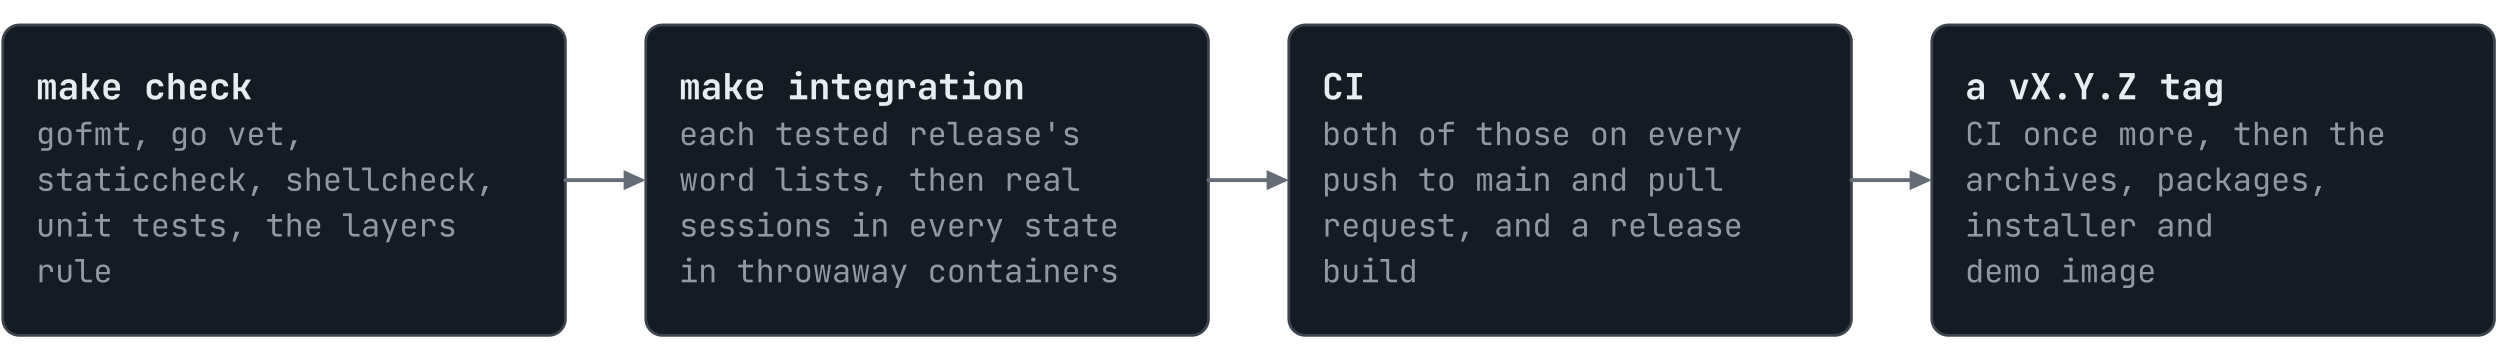
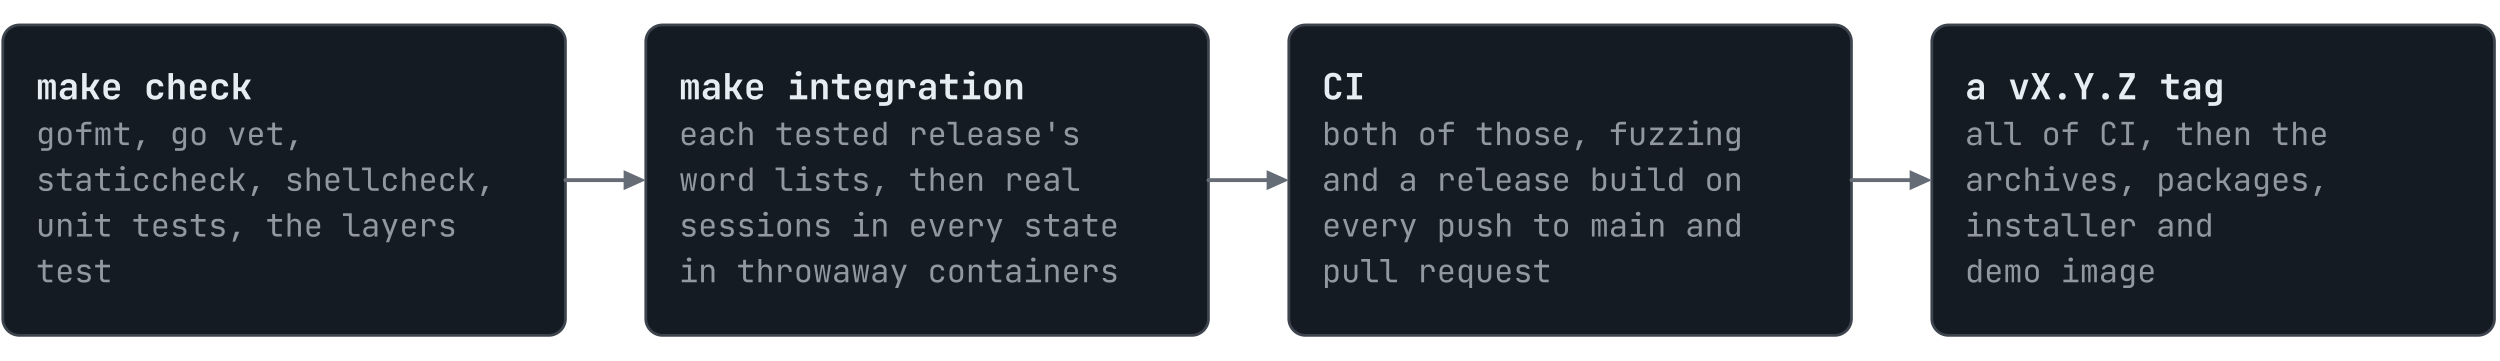
- <svg xmlns="http://www.w3.org/2000/svg" viewBox="-1 -1 902 130" width="902" height="130" role="img" aria-label="From a change to a release. make check runs gofmt, go vet, staticcheck, shellcheck, the unit tests and the layers test. make integration compares each tested zellij release's word lists, then runs real sessions on it in throwaway containers. CI runs both on every push to main and pull request, with a release build. A vX.Y.Z tag runs all of CI, then builds the archives, packages, installer and demo image.">
+ <svg xmlns="http://www.w3.org/2000/svg" viewBox="-1 -1 902 130" width="902" height="130" role="img" aria-label="From a change to a release. make check runs gofmt, go vet, staticcheck, shellcheck, the unit tests and the layers test. make integration compares each tested zellij release's word lists, then runs real sessions on it in throwaway containers. CI runs both, fuzzing and a release build on every push to main and pull request. A vX.Y.Z tag runs all of CI, then builds the archives, packages, installer and demo image.">
  <defs>
    <path id="g0" d="M52 0V-550H154V-476H175L158 -458Q158 -504 184 -532Q210 -560 251 -560Q295 -560 320 -524Q344 -488 344 -427L322 -476H356L343 -458Q343 -504 369 -532Q395 -560 438 -560Q489 -560 519 -522Q549 -484 549 -419V0H439V-414Q439 -441 427 -456Q415 -472 392 -472Q370 -472 358 -457Q345 -442 345 -414V0H255V-414Q255 -442 243 -457Q231 -472 208 -472Q185 -472 174 -457Q162 -442 162 -414V0Z" />
    <path id="g1" d="M239 10Q154 10 105 -35Q56 -80 56 -156Q56 -237 110 -281Q164 -325 263 -325H400V-372Q400 -412 374 -434Q348 -457 303 -457Q262 -457 235 -439Q208 -421 203 -390H81Q90 -468 151 -514Q212 -560 307 -560Q408 -560 466 -510Q525 -459 525 -373V0H404V-96H384L404 -123Q404 -62 359 -26Q314 10 239 10ZM280 -84Q333 -84 366 -111Q400 -138 400 -181V-248H265Q227 -248 204 -226Q181 -204 181 -168Q181 -129 208 -106Q234 -84 280 -84Z" />
    <path id="g2" d="M80 0V-730H205V-334H292L426 -550H566L400 -284L569 0H426L292 -228H205V0Z" />
    <path id="g3" d="M301 10Q231 10 179 -17Q127 -44 98 -92Q70 -141 70 -206V-344Q70 -409 98 -458Q127 -506 179 -533Q231 -560 301 -560Q370 -560 422 -533Q473 -506 502 -458Q530 -409 530 -344V-245H191V-206Q191 -148 219 -118Q247 -89 302 -89Q344 -89 370 -104Q396 -118 403 -146H526Q512 -75 450 -32Q389 10 301 10ZM409 -315V-345Q409 -402 382 -432Q355 -463 301 -463Q247 -463 219 -432Q191 -401 191 -344V-323L418 -325Z" />
    <path id="g4" d="M303 10Q233 10 180 -16Q128 -43 99 -92Q70 -140 70 -206V-344Q70 -411 99 -459Q128 -507 180 -534Q233 -560 303 -560Q407 -560 469 -506Q531 -453 534 -361H409Q406 -404 378 -428Q351 -451 303 -451Q253 -451 224 -424Q195 -396 195 -345V-206Q195 -155 224 -127Q253 -99 303 -99Q351 -99 378 -122Q406 -146 409 -189H534Q531 -97 469 -44Q407 10 303 10Z" />
    <path id="g5" d="M77 0V-730H202V-550L199 -445H233L199 -416Q199 -484 238 -522Q278 -560 347 -560Q428 -560 476 -506Q525 -452 525 -361V0H400V-348Q400 -398 374 -425Q348 -452 301 -452Q255 -452 228 -424Q202 -396 202 -344V0Z" />
    <path id="g6" d="M161 180V98H336Q378 98 398 79Q417 60 417 20V-50L419 -150H401L418 -165Q418 -105 378 -70Q338 -35 271 -35Q186 -35 137 -90Q88 -146 88 -240V-356Q88 -450 137 -505Q186 -560 271 -560Q338 -560 378 -525Q418 -490 418 -430L401 -445H418V-550H507V20Q507 94 462 137Q416 180 335 180ZM298 -113Q354 -113 386 -148Q418 -183 418 -245V-350Q418 -412 386 -447Q354 -482 298 -482Q241 -482 210 -448Q178 -414 178 -350V-245Q178 -181 210 -147Q241 -113 298 -113Z" />
    <path id="g7" d="M300 8Q234 8 186 -17Q138 -42 112 -90Q85 -137 85 -202V-348Q85 -414 112 -461Q138 -508 186 -533Q234 -558 300 -558Q366 -558 414 -533Q462 -508 488 -461Q515 -414 515 -349V-202Q515 -137 488 -90Q462 -42 414 -17Q366 8 300 8ZM300 -72Q359 -72 392 -105Q425 -138 425 -202V-348Q425 -412 392 -445Q359 -478 300 -478Q242 -478 208 -445Q175 -412 175 -348V-202Q175 -138 208 -105Q242 -72 300 -72Z" />
    <path id="g8" d="M220 0V-413H60V-495H220V-590Q220 -655 261 -692Q302 -730 374 -730H535V-648H374Q343 -648 326 -634Q310 -619 310 -590V-495H535V-413H310V0Z" />
    <path id="g9" d="M66 0V-550H145V-484H163L149 -460Q149 -506 174 -533Q198 -560 240 -560Q286 -560 311 -526Q336 -492 336 -430L309 -484H351L332 -460Q332 -506 358 -533Q383 -560 425 -560Q477 -560 506 -521Q534 -482 534 -418V0H451V-419Q451 -453 436 -472Q422 -491 394 -491Q367 -491 352 -472Q336 -454 336 -420V0H264V-419Q264 -454 248 -472Q233 -491 205 -491Q177 -491 163 -472Q149 -454 149 -420V0Z" />
    <path id="g10" d="M360 0Q289 0 250 -38Q210 -76 210 -145V-468H55V-550H210V-705H300V-550H520V-468H300V-145Q300 -82 360 -82H510V0Z" />
    <path id="g11" d="M165 160 245 -151H375L245 160Z" />
    <path id="g12" d="M239 0 55 -550H147L269 -180Q280 -147 289 -116Q298 -86 302 -69Q307 -86 316 -116Q325 -147 335 -180L454 -550H545L361 0Z" />
    <path id="g13" d="M300 10Q235 10 186 -16Q138 -42 112 -90Q85 -137 85 -200V-350Q85 -414 112 -461Q138 -508 186 -534Q235 -560 300 -560Q365 -560 414 -534Q462 -508 488 -461Q515 -414 515 -350V-253H173V-200Q173 -135 206 -100Q239 -66 300 -66Q352 -66 384 -84Q416 -103 423 -140H513Q504 -71 446 -30Q387 10 300 10ZM427 -313V-350Q427 -415 394 -450Q362 -485 300 -485Q239 -485 206 -450Q173 -415 173 -350V-321H434Z" />
    <path id="g14" d="M283 8Q227 8 186 -10Q144 -27 120 -59Q95 -91 90 -135H180Q186 -106 212 -89Q239 -72 283 -72H325Q378 -72 404 -94Q430 -115 430 -151Q430 -186 406 -206Q383 -227 337 -234L263 -246Q182 -260 142 -296Q103 -333 103 -403Q103 -477 150 -518Q197 -558 291 -558H329Q408 -558 456 -521Q504 -484 514 -421H424Q418 -447 394 -462Q370 -478 329 -478H291Q240 -478 216 -459Q193 -440 193 -402Q193 -368 213 -352Q233 -336 276 -329L350 -317Q439 -303 480 -265Q520 -227 520 -155Q520 -79 472 -36Q423 8 325 8Z" />
    <path id="g15" d="M252 10Q165 10 115 -34Q65 -79 65 -155Q65 -232 115 -276Q165 -320 250 -320H420V-375Q420 -426 390 -454Q359 -481 303 -481Q254 -481 221 -460Q188 -440 183 -405H93Q102 -476 160 -518Q218 -560 305 -560Q400 -560 455 -511Q510 -462 510 -378V0H422V-105H407L422 -120Q422 -60 376 -25Q329 10 252 10ZM274 -61Q338 -61 379 -93Q420 -125 420 -175V-253H252Q207 -253 181 -228Q155 -203 155 -160Q155 -114 186 -88Q218 -61 274 -61Z" />
    <path id="g16" d="M85 0V-82H280V-468H110V-550H370V-82H555V0ZM315 -649Q282 -649 263 -666Q244 -683 244 -712Q244 -742 263 -760Q282 -777 315 -777Q348 -777 367 -760Q386 -742 386 -712Q386 -683 367 -666Q348 -649 315 -649Z" />
    <path id="g17" d="M304 10Q238 10 188 -15Q139 -40 112 -88Q85 -135 85 -200V-350Q85 -416 112 -463Q139 -510 188 -535Q238 -560 304 -560Q399 -560 457 -509Q515 -458 518 -370H428Q425 -423 392 -452Q360 -480 304 -480Q245 -480 210 -446Q175 -413 175 -351V-200Q175 -138 210 -104Q245 -70 304 -70Q360 -70 392 -99Q425 -128 428 -180H518Q515 -92 457 -41Q399 10 304 10Z" />
    <path id="g18" d="M92 0V-730H182V-550V-445H201L182 -424Q182 -489 221 -524Q260 -560 329 -560Q412 -560 461 -509Q510 -458 510 -370V0H420V-360Q420 -419 388 -452Q357 -484 303 -484Q247 -484 214 -449Q182 -414 182 -350V0Z" />
    <path id="g19" d="M95 0V-730H185V-323H291L451 -550H554L369 -288L557 0H452L292 -245H185V0Z" />
    <path id="g20" d="M375 0Q327 0 291 -19Q255 -38 235 -73Q215 -108 215 -155V-648H30V-730H305V-155Q305 -121 324 -102Q343 -82 375 -82H550V0Z" />
    <path id="g21" d="M299 10Q204 10 147 -46Q90 -103 90 -200V-550H180V-200Q180 -138 212 -104Q244 -69 299 -69Q355 -69 388 -104Q420 -138 420 -200V-550H510V-200Q510 -103 452 -46Q394 10 299 10Z" />
    <path id="g22" d="M92 0V-550H182V-445H201L182 -424Q182 -489 221 -524Q260 -560 329 -560Q412 -560 461 -509Q510 -458 510 -370V0H420V-360Q420 -419 388 -450Q357 -482 303 -482Q247 -482 214 -448Q182 -414 182 -350V0Z" />
    <path id="g23" d="M178 180 259 -34 55 -550H155L283 -210Q290 -193 296 -170Q302 -146 306 -130Q310 -146 316 -170Q322 -193 328 -210L448 -550H545L274 180Z" />
    <path id="g24" d="M111 0V-550H199V-445H220L191 -380Q191 -469 230 -514Q268 -560 344 -560Q431 -560 482 -506Q534 -451 534 -358V-325H444V-350Q444 -415 412 -450Q381 -484 323 -484Q266 -484 234 -449Q201 -414 201 -350V0Z" />
    <path id="g25" d="M76 0V-114H268V-437H101V-550H388V-114H558V0ZM318 -642Q280 -642 258 -662Q236 -681 236 -714Q236 -747 258 -766Q280 -786 318 -786Q356 -786 378 -766Q400 -747 400 -714Q400 -681 378 -662Q356 -642 318 -642Z" />
    <path id="g26" d="M77 0V-550H199V-445H233L199 -416Q199 -484 238 -522Q278 -560 347 -560Q428 -560 476 -506Q525 -452 525 -361V0H400V-348Q400 -398 374 -425Q348 -452 301 -452Q255 -452 228 -424Q202 -396 202 -344V0Z" />
    <path id="g27" d="M360 0Q281 0 236 -44Q192 -88 192 -165V-437H43V-550H192V-705H318V-550H529V-437H318V-165Q318 -113 369 -113H519V0Z" />
    <path id="g28" d="M152 180V76H315Q357 76 378 56Q399 35 399 -3V-44L401 -147H374L401 -174Q401 -107 362 -70Q322 -32 255 -32Q171 -32 122 -89Q72 -146 72 -243V-350Q72 -446 122 -503Q171 -560 255 -560Q322 -560 362 -522Q401 -485 401 -418L374 -445H401L398 -550H523V0Q523 83 468 132Q413 180 317 180ZM297 -140Q345 -140 372 -168Q398 -197 398 -248V-344Q398 -395 372 -424Q345 -452 297 -452Q249 -452 223 -424Q197 -396 197 -344V-248Q197 -196 223 -168Q249 -140 297 -140Z" />
    <path id="g29" d="M94 0V-550H212V-445H243L206 -381Q206 -470 246 -515Q286 -560 364 -560Q453 -560 504 -505Q555 -450 555 -353V-313H424V-344Q424 -397 396 -426Q369 -455 321 -455Q272 -455 246 -426Q219 -397 219 -344V0Z" />
    <path id="g30" d="M300 9Q230 9 178 -18Q127 -44 98 -92Q70 -141 70 -207V-343Q70 -409 98 -458Q127 -506 178 -532Q230 -559 300 -559Q371 -559 422 -532Q473 -506 502 -458Q530 -409 530 -344V-207Q530 -141 502 -92Q473 -44 422 -18Q371 9 300 9ZM300 -100Q350 -100 378 -128Q405 -155 405 -207V-343Q405 -396 378 -423Q350 -450 300 -450Q251 -450 223 -423Q195 -396 195 -343V-207Q195 -155 223 -128Q251 -100 300 -100Z" />
    <path id="g31" d="M268 10Q186 10 136 -45Q85 -100 85 -194V-355Q85 -450 135 -505Q185 -560 268 -560Q336 -560 377 -523Q418 -486 418 -424L400 -445H420L418 -570V-730H508V0H418V-105H400L418 -126Q418 -63 377 -26Q336 10 268 10ZM298 -68Q354 -68 386 -103Q418 -138 418 -200V-350Q418 -412 386 -447Q354 -482 298 -482Q241 -482 208 -448Q175 -414 175 -350V-200Q175 -136 208 -102Q241 -68 298 -68Z" />
    <path id="g32" d="M258 -430 246 -580V-730H343V-580L332 -430Z" />
    <path id="g33" d="M123 0 35 -550H115L170 -160Q173 -138 176 -112Q180 -87 182 -70Q184 -87 188 -112Q193 -138 196 -160L257 -550H343L404 -160Q407 -138 412 -112Q416 -87 418 -70Q420 -87 424 -112Q429 -138 432 -160L489 -550H565L473 0H374L315 -380Q311 -408 306 -436Q301 -464 299 -480Q297 -464 293 -436Q289 -408 284 -380L222 0Z" />
    <path id="g34" d="M304 10Q234 10 182 -16Q129 -43 100 -92Q72 -140 72 -206V-524Q72 -591 100 -639Q129 -687 182 -714Q234 -740 304 -740Q375 -740 426 -714Q478 -687 507 -639Q536 -591 536 -524H410Q410 -576 382 -603Q355 -630 304 -630Q253 -630 225 -603Q197 -576 197 -525V-206Q197 -155 225 -128Q253 -100 304 -100Q355 -100 382 -128Q410 -155 410 -206H536Q536 -141 507 -92Q478 -43 426 -16Q375 10 304 10Z" />
    <path id="g35" d="M90 0V-110H237V-620H90V-730H510V-620H363V-110H510V0Z" />
    <path id="g36" d="M332 10Q264 10 223 -26Q182 -63 182 -126L200 -105H182V0H92V-730H182V-570L180 -445H200L182 -424Q182 -486 224 -523Q265 -560 332 -560Q415 -560 465 -505Q515 -450 515 -355V-194Q515 -100 465 -45Q415 10 332 10ZM302 -68Q359 -68 392 -102Q425 -136 425 -200V-350Q425 -414 392 -448Q359 -482 302 -482Q247 -482 214 -447Q182 -412 182 -350V-200Q182 -138 214 -103Q247 -68 302 -68Z" />
-     <path id="g37" d="M92 180V-550H182V-445H200L182 -424Q182 -487 224 -524Q265 -560 333 -560Q416 -560 466 -506Q515 -451 515 -356V-195Q515 -132 492 -86Q470 -40 430 -15Q389 10 333 10Q266 10 224 -27Q182 -64 182 -126L200 -105H180L182 20V180ZM303 -68Q360 -68 392 -102Q425 -136 425 -200V-350Q425 -414 392 -448Q360 -482 303 -482Q248 -482 215 -447Q182 -412 182 -350V-200Q182 -138 215 -103Q248 -68 303 -68Z" />
-     <path id="g38" d="M418 180V20L420 -105H400L418 -126Q418 -64 377 -27Q336 10 268 10Q185 10 136 -45Q88 -100 88 -195V-356Q88 -451 137 -506Q186 -560 268 -560Q336 -560 377 -524Q418 -487 418 -424L400 -445H418V-550H508V180ZM298 -68Q354 -68 386 -103Q418 -138 418 -200V-350Q418 -412 386 -447Q354 -482 298 -482Q241 -482 210 -448Q178 -414 178 -350V-200Q178 -136 210 -102Q241 -68 298 -68Z" />
-     <path id="g39" d="M220 0 39 -550H167L272 -216Q281 -186 290 -154Q298 -122 302 -103Q307 -122 315 -154Q323 -186 331 -215L434 -550H561L381 0Z" />
-     <path id="g40" d="M28 0 230 -374 40 -730H180L272 -547Q282 -527 290 -508Q298 -490 302 -480Q305 -490 313 -508Q321 -527 331 -547L424 -730H560L370 -377L572 0H432L329 -202Q319 -222 310 -241Q302 -260 298 -271Q294 -260 286 -241Q278 -222 268 -202L164 0Z" />
-     <path id="g41" d="M300 10Q257 10 232 -15Q206 -40 206 -83Q206 -126 232 -152Q257 -177 300 -177Q343 -177 368 -152Q394 -126 394 -83Q394 -40 368 -15Q343 10 300 10Z" />
-     <path id="g42" d="M237 0V-265L23 -730H154L268 -477Q281 -447 290 -418Q299 -389 302 -373Q306 -389 314 -418Q323 -447 336 -477L447 -730H577L363 -265V0Z" />
-     <path id="g43" d="M79 0V-119L372 -614H86V-730H510V-611L216 -116H521V0Z" />
-     <path id="g44" d="M304 10Q238 10 190 -15Q141 -40 114 -88Q88 -135 88 -200V-530Q88 -596 114 -643Q141 -690 190 -715Q238 -740 304 -740Q370 -740 418 -714Q466 -689 492 -642Q518 -595 518 -530H428Q428 -592 396 -626Q363 -659 304 -659Q245 -659 212 -626Q178 -593 178 -531V-200Q178 -138 212 -104Q245 -71 304 -71Q363 -71 396 -104Q428 -138 428 -200H518Q518 -136 492 -88Q466 -41 418 -16Q370 10 304 10Z" />
-     <path id="g45" d="M105 0V-82H254V-648H105V-730H495V-648H346V-82H495V0Z" />
+     <path id="g37" d="M90 0V-90L398 -468H98V-550H499V-460L185 -82H510V0Z" />
+     <path id="g38" d="M92 180V-550H182V-445H200L182 -424Q182 -487 224 -524Q265 -560 333 -560Q416 -560 466 -506Q515 -451 515 -356V-195Q515 -132 492 -86Q470 -40 430 -15Q389 10 333 10Q266 10 224 -27Q182 -64 182 -126L200 -105H180L182 20V180ZM303 -68Q360 -68 392 -102Q425 -136 425 -200V-350Q425 -414 392 -448Q360 -482 303 -482Q248 -482 215 -447Q182 -412 182 -350V-200Q182 -138 215 -103Q248 -68 303 -68Z" />
+     <path id="g39" d="M418 180V20L420 -105H400L418 -126Q418 -64 377 -27Q336 10 268 10Q185 10 136 -45Q88 -100 88 -195V-356Q88 -451 137 -506Q186 -560 268 -560Q336 -560 377 -524Q418 -487 418 -424L400 -445H418V-550H508V180ZM298 -68Q354 -68 386 -103Q418 -138 418 -200V-350Q418 -412 386 -447Q354 -482 298 -482Q241 -482 210 -448Q178 -414 178 -350V-200Q178 -136 210 -102Q241 -68 298 -68Z" />
+     <path id="g40" d="M220 0 39 -550H167L272 -216Q281 -186 290 -154Q298 -122 302 -103Q307 -122 315 -154Q323 -186 331 -215L434 -550H561L381 0Z" />
+     <path id="g41" d="M28 0 230 -374 40 -730H180L272 -547Q282 -527 290 -508Q298 -490 302 -480Q305 -490 313 -508Q321 -527 331 -547L424 -730H560L370 -377L572 0H432L329 -202Q319 -222 310 -241Q302 -260 298 -271Q294 -260 286 -241Q278 -222 268 -202L164 0Z" />
+     <path id="g42" d="M300 10Q257 10 232 -15Q206 -40 206 -83Q206 -126 232 -152Q257 -177 300 -177Q343 -177 368 -152Q394 -126 394 -83Q394 -40 368 -15Q343 10 300 10Z" />
+     <path id="g43" d="M237 0V-265L23 -730H154L268 -477Q281 -447 290 -418Q299 -389 302 -373Q306 -389 314 -418Q323 -447 336 -477L447 -730H577L363 -265V0Z" />
+     <path id="g44" d="M79 0V-119L372 -614H86V-730H510V-611L216 -116H521V0Z" />
+     <path id="g45" d="M304 10Q238 10 190 -15Q141 -40 114 -88Q88 -135 88 -200V-530Q88 -596 114 -643Q141 -690 190 -715Q238 -740 304 -740Q370 -740 418 -714Q466 -689 492 -642Q518 -595 518 -530H428Q428 -592 396 -626Q363 -659 304 -659Q245 -659 212 -626Q178 -593 178 -531V-200Q178 -138 212 -104Q245 -71 304 -71Q363 -71 396 -104Q428 -138 428 -200H518Q518 -136 492 -88Q466 -41 418 -16Q370 10 304 10Z" />
+     <path id="g46" d="M105 0V-82H254V-648H105V-730H495V-648H346V-82H495V0Z" />
  </defs>
  <rect x="0" y="8" width="203" height="112" rx="6" fill="#151b23" stroke="#3d444d" stroke-width="1" />
  <g transform="scale(0.013)" fill="#e6edf3">
    <use href="#g0" x="923.1" y="2680.8" />
    <use href="#g1" x="1523.1" y="2680.8" />
    <use href="#g2" x="2123.1" y="2680.8" />
    <use href="#g3" x="2723.1" y="2680.8" />
    <use href="#g4" x="3923.1" y="2680.8" />
    <use href="#g5" x="4523.1" y="2680.8" />
    <use href="#g3" x="5123.1" y="2680.8" />
    <use href="#g4" x="5723.1" y="2680.8" />
    <use href="#g2" x="6323.1" y="2680.8" />
  </g>
  <g transform="scale(0.0115)" fill="#9198a1">
    <use href="#g6" x="1043.5" y="4465.2" />
    <use href="#g7" x="1643.5" y="4465.2" />
    <use href="#g8" x="2243.5" y="4465.2" />
    <use href="#g9" x="2843.5" y="4465.2" />
    <use href="#g10" x="3443.5" y="4465.2" />
    <use href="#g11" x="4043.5" y="4465.2" />
    <use href="#g6" x="5243.5" y="4465.2" />
    <use href="#g7" x="5843.5" y="4465.2" />
    <use href="#g12" x="7043.5" y="4465.2" />
    <use href="#g13" x="7643.5" y="4465.2" />
    <use href="#g10" x="8243.5" y="4465.2" />
    <use href="#g11" x="8843.5" y="4465.2" />
  </g>
  <g transform="scale(0.0115)" fill="#9198a1">
    <use href="#g14" x="1043.5" y="5900.0" />
    <use href="#g10" x="1643.5" y="5900.0" />
    <use href="#g15" x="2243.5" y="5900.0" />
    <use href="#g10" x="2843.5" y="5900.0" />
    <use href="#g16" x="3443.5" y="5900.0" />
    <use href="#g17" x="4043.5" y="5900.0" />
    <use href="#g17" x="4643.5" y="5900.0" />
    <use href="#g18" x="5243.5" y="5900.0" />
    <use href="#g13" x="5843.5" y="5900.0" />
    <use href="#g17" x="6443.5" y="5900.0" />
    <use href="#g19" x="7043.5" y="5900.0" />
    <use href="#g11" x="7643.5" y="5900.0" />
    <use href="#g14" x="8843.5" y="5900.0" />
    <use href="#g18" x="9443.5" y="5900.0" />
    <use href="#g13" x="10043.5" y="5900.0" />
    <use href="#g20" x="10643.5" y="5900.0" />
    <use href="#g20" x="11243.5" y="5900.0" />
    <use href="#g17" x="11843.5" y="5900.0" />
    <use href="#g18" x="12443.5" y="5900.0" />
    <use href="#g13" x="13043.5" y="5900.0" />
    <use href="#g17" x="13643.5" y="5900.0" />
    <use href="#g19" x="14243.5" y="5900.0" />
    <use href="#g11" x="14843.5" y="5900.0" />
  </g>
  <g transform="scale(0.0115)" fill="#9198a1">
    <use href="#g21" x="1043.5" y="7334.8" />
    <use href="#g22" x="1643.5" y="7334.8" />
    <use href="#g16" x="2243.5" y="7334.8" />
    <use href="#g10" x="2843.5" y="7334.8" />
    <use href="#g10" x="4043.5" y="7334.8" />
    <use href="#g13" x="4643.5" y="7334.8" />
    <use href="#g14" x="5243.5" y="7334.8" />
    <use href="#g10" x="5843.5" y="7334.8" />
    <use href="#g14" x="6443.5" y="7334.8" />
    <use href="#g11" x="7043.5" y="7334.8" />
    <use href="#g10" x="8243.5" y="7334.8" />
    <use href="#g18" x="8843.5" y="7334.8" />
    <use href="#g13" x="9443.5" y="7334.8" />
    <use href="#g20" x="10643.5" y="7334.8" />
    <use href="#g15" x="11243.5" y="7334.8" />
    <use href="#g23" x="11843.5" y="7334.8" />
    <use href="#g13" x="12443.5" y="7334.8" />
    <use href="#g24" x="13043.5" y="7334.8" />
    <use href="#g14" x="13643.5" y="7334.8" />
  </g>
  <g transform="scale(0.0115)" fill="#9198a1">
-     <use href="#g24" x="1043.5" y="8769.6" />
-     <use href="#g21" x="1643.5" y="8769.6" />
-     <use href="#g20" x="2243.5" y="8769.6" />
-     <use href="#g13" x="2843.5" y="8769.6" />
+     <use href="#g10" x="1043.5" y="8769.6" />
+     <use href="#g13" x="1643.5" y="8769.6" />
+     <use href="#g14" x="2243.5" y="8769.6" />
+     <use href="#g10" x="2843.5" y="8769.6" />
  </g>
  <rect x="232" y="8" width="203" height="112" rx="6" fill="#151b23" stroke="#3d444d" stroke-width="1" />
  <g transform="scale(0.013)" fill="#e6edf3">
    <use href="#g0" x="18769.2" y="2680.8" />
    <use href="#g1" x="19369.2" y="2680.8" />
    <use href="#g2" x="19969.2" y="2680.8" />
    <use href="#g3" x="20569.2" y="2680.8" />
    <use href="#g25" x="21769.2" y="2680.8" />
    <use href="#g26" x="22369.2" y="2680.8" />
    <use href="#g27" x="22969.2" y="2680.8" />
    <use href="#g3" x="23569.2" y="2680.8" />
    <use href="#g28" x="24169.2" y="2680.8" />
    <use href="#g29" x="24769.2" y="2680.8" />
    <use href="#g1" x="25369.2" y="2680.8" />
    <use href="#g27" x="25969.2" y="2680.8" />
    <use href="#g25" x="26569.2" y="2680.8" />
    <use href="#g30" x="27169.2" y="2680.8" />
    <use href="#g26" x="27769.2" y="2680.8" />
  </g>
  <g transform="scale(0.0115)" fill="#9198a1">
    <use href="#g13" x="21217.4" y="4465.2" />
    <use href="#g15" x="21817.4" y="4465.2" />
    <use href="#g17" x="22417.4" y="4465.2" />
    <use href="#g18" x="23017.4" y="4465.2" />
    <use href="#g10" x="24217.4" y="4465.2" />
    <use href="#g13" x="24817.4" y="4465.2" />
    <use href="#g14" x="25417.4" y="4465.2" />
    <use href="#g10" x="26017.4" y="4465.2" />
    <use href="#g13" x="26617.4" y="4465.2" />
    <use href="#g31" x="27217.4" y="4465.2" />
    <use href="#g24" x="28417.4" y="4465.2" />
    <use href="#g13" x="29017.4" y="4465.2" />
    <use href="#g20" x="29617.4" y="4465.2" />
    <use href="#g13" x="30217.4" y="4465.2" />
    <use href="#g15" x="30817.4" y="4465.2" />
    <use href="#g14" x="31417.4" y="4465.2" />
    <use href="#g13" x="32017.4" y="4465.2" />
    <use href="#g32" x="32617.4" y="4465.2" />
    <use href="#g14" x="33217.4" y="4465.2" />
  </g>
  <g transform="scale(0.0115)" fill="#9198a1">
    <use href="#g33" x="21217.4" y="5900.0" />
    <use href="#g7" x="21817.4" y="5900.0" />
    <use href="#g24" x="22417.4" y="5900.0" />
    <use href="#g31" x="23017.4" y="5900.0" />
    <use href="#g20" x="24217.4" y="5900.0" />
    <use href="#g16" x="24817.4" y="5900.0" />
    <use href="#g14" x="25417.4" y="5900.0" />
    <use href="#g10" x="26017.4" y="5900.0" />
    <use href="#g14" x="26617.4" y="5900.0" />
    <use href="#g11" x="27217.4" y="5900.0" />
    <use href="#g10" x="28417.4" y="5900.0" />
    <use href="#g18" x="29017.4" y="5900.0" />
    <use href="#g13" x="29617.4" y="5900.0" />
    <use href="#g22" x="30217.4" y="5900.0" />
    <use href="#g24" x="31417.4" y="5900.0" />
    <use href="#g13" x="32017.4" y="5900.0" />
    <use href="#g15" x="32617.4" y="5900.0" />
    <use href="#g20" x="33217.4" y="5900.0" />
  </g>
  <g transform="scale(0.0115)" fill="#9198a1">
    <use href="#g14" x="21217.4" y="7334.8" />
    <use href="#g13" x="21817.4" y="7334.8" />
    <use href="#g14" x="22417.4" y="7334.8" />
    <use href="#g14" x="23017.4" y="7334.8" />
    <use href="#g16" x="23617.4" y="7334.8" />
    <use href="#g7" x="24217.4" y="7334.8" />
    <use href="#g22" x="24817.4" y="7334.8" />
    <use href="#g14" x="25417.4" y="7334.8" />
    <use href="#g16" x="26617.4" y="7334.8" />
    <use href="#g22" x="27217.4" y="7334.8" />
    <use href="#g13" x="28417.4" y="7334.8" />
    <use href="#g12" x="29017.4" y="7334.8" />
    <use href="#g13" x="29617.4" y="7334.8" />
    <use href="#g24" x="30217.4" y="7334.8" />
    <use href="#g23" x="30817.4" y="7334.8" />
    <use href="#g14" x="32017.4" y="7334.8" />
    <use href="#g10" x="32617.4" y="7334.8" />
    <use href="#g15" x="33217.4" y="7334.8" />
    <use href="#g10" x="33817.4" y="7334.8" />
    <use href="#g13" x="34417.4" y="7334.8" />
  </g>
  <g transform="scale(0.0115)" fill="#9198a1">
    <use href="#g16" x="21217.4" y="8769.6" />
    <use href="#g22" x="21817.4" y="8769.6" />
    <use href="#g10" x="23017.4" y="8769.6" />
    <use href="#g18" x="23617.4" y="8769.6" />
    <use href="#g24" x="24217.4" y="8769.6" />
    <use href="#g7" x="24817.4" y="8769.6" />
    <use href="#g33" x="25417.4" y="8769.6" />
    <use href="#g15" x="26017.4" y="8769.6" />
    <use href="#g33" x="26617.4" y="8769.6" />
    <use href="#g15" x="27217.4" y="8769.6" />
    <use href="#g23" x="27817.4" y="8769.6" />
    <use href="#g17" x="29017.4" y="8769.6" />
    <use href="#g7" x="29617.4" y="8769.6" />
    <use href="#g22" x="30217.4" y="8769.6" />
    <use href="#g10" x="30817.4" y="8769.6" />
    <use href="#g15" x="31417.4" y="8769.6" />
    <use href="#g16" x="32017.4" y="8769.6" />
    <use href="#g22" x="32617.4" y="8769.6" />
    <use href="#g13" x="33217.4" y="8769.6" />
    <use href="#g24" x="33817.4" y="8769.6" />
    <use href="#g14" x="34417.4" y="8769.6" />
  </g>
  <path d="M203,64.0 L225.0,64.0" fill="none" stroke="#656c76" stroke-width="1.4" stroke-linejoin="round" stroke-linecap="round" />
  <path d="M232,64.0 L224.0,67.6 L224.0,60.4 Z" fill="#656c76" />
  <rect x="464" y="8" width="203" height="112" rx="6" fill="#151b23" stroke="#3d444d" stroke-width="1" />
  <g transform="scale(0.013)" fill="#e6edf3">
    <use href="#g34" x="36615.4" y="2680.8" />
    <use href="#g35" x="37215.4" y="2680.8" />
  </g>
  <g transform="scale(0.0115)" fill="#9198a1">
    <use href="#g36" x="41391.3" y="4465.2" />
    <use href="#g7" x="41991.3" y="4465.2" />
    <use href="#g10" x="42591.3" y="4465.2" />
    <use href="#g18" x="43191.3" y="4465.2" />
    <use href="#g7" x="44391.3" y="4465.2" />
    <use href="#g8" x="44991.3" y="4465.2" />
    <use href="#g10" x="46191.3" y="4465.2" />
    <use href="#g18" x="46791.3" y="4465.2" />
    <use href="#g7" x="47391.3" y="4465.2" />
    <use href="#g14" x="47991.3" y="4465.2" />
    <use href="#g13" x="48591.3" y="4465.2" />
-     <use href="#g7" x="49791.3" y="4465.2" />
-     <use href="#g22" x="50391.3" y="4465.2" />
-     <use href="#g13" x="51591.3" y="4465.2" />
-     <use href="#g12" x="52191.3" y="4465.2" />
-     <use href="#g13" x="52791.3" y="4465.2" />
-     <use href="#g24" x="53391.3" y="4465.2" />
-     <use href="#g23" x="53991.3" y="4465.2" />
-   </g>
-   <g transform="scale(0.0115)" fill="#9198a1">
-     <use href="#g37" x="41391.3" y="5900.0" />
-     <use href="#g21" x="41991.3" y="5900.0" />
-     <use href="#g14" x="42591.3" y="5900.0" />
-     <use href="#g18" x="43191.3" y="5900.0" />
-     <use href="#g10" x="44391.3" y="5900.0" />
-     <use href="#g7" x="44991.3" y="5900.0" />
-     <use href="#g9" x="46191.3" y="5900.0" />
-     <use href="#g15" x="46791.3" y="5900.0" />
-     <use href="#g16" x="47391.3" y="5900.0" />
-     <use href="#g22" x="47991.3" y="5900.0" />
-     <use href="#g15" x="49191.3" y="5900.0" />
-     <use href="#g22" x="49791.3" y="5900.0" />
-     <use href="#g31" x="50391.3" y="5900.0" />
-     <use href="#g37" x="51591.3" y="5900.0" />
-     <use href="#g21" x="52191.3" y="5900.0" />
-     <use href="#g20" x="52791.3" y="5900.0" />
-     <use href="#g20" x="53391.3" y="5900.0" />
-   </g>
-   <g transform="scale(0.0115)" fill="#9198a1">
-     <use href="#g24" x="41391.3" y="7334.8" />
-     <use href="#g13" x="41991.3" y="7334.8" />
-     <use href="#g38" x="42591.3" y="7334.8" />
-     <use href="#g21" x="43191.3" y="7334.8" />
-     <use href="#g13" x="43791.3" y="7334.8" />
-     <use href="#g14" x="44391.3" y="7334.8" />
-     <use href="#g10" x="44991.3" y="7334.8" />
-     <use href="#g11" x="45591.3" y="7334.8" />
-     <use href="#g15" x="46791.3" y="7334.8" />
-     <use href="#g22" x="47391.3" y="7334.8" />
-     <use href="#g31" x="47991.3" y="7334.8" />
-     <use href="#g15" x="49191.3" y="7334.8" />
-     <use href="#g24" x="50391.3" y="7334.8" />
-     <use href="#g13" x="50991.3" y="7334.8" />
-     <use href="#g20" x="51591.3" y="7334.8" />
-     <use href="#g13" x="52191.3" y="7334.8" />
+     <use href="#g11" x="49191.3" y="4465.2" />
+     <use href="#g8" x="50391.3" y="4465.2" />
+     <use href="#g21" x="50991.3" y="4465.2" />
+     <use href="#g37" x="51591.3" y="4465.2" />
+     <use href="#g37" x="52191.3" y="4465.2" />
+     <use href="#g16" x="52791.3" y="4465.2" />
+     <use href="#g22" x="53391.3" y="4465.2" />
+     <use href="#g6" x="53991.3" y="4465.2" />
+   </g>
+   <g transform="scale(0.0115)" fill="#9198a1">
+     <use href="#g15" x="41391.3" y="5900.0" />
+     <use href="#g22" x="41991.3" y="5900.0" />
+     <use href="#g31" x="42591.3" y="5900.0" />
+     <use href="#g15" x="43791.3" y="5900.0" />
+     <use href="#g24" x="44991.3" y="5900.0" />
+     <use href="#g13" x="45591.3" y="5900.0" />
+     <use href="#g20" x="46191.3" y="5900.0" />
+     <use href="#g13" x="46791.3" y="5900.0" />
+     <use href="#g15" x="47391.3" y="5900.0" />
+     <use href="#g14" x="47991.3" y="5900.0" />
+     <use href="#g13" x="48591.3" y="5900.0" />
+     <use href="#g36" x="49791.3" y="5900.0" />
+     <use href="#g21" x="50391.3" y="5900.0" />
+     <use href="#g16" x="50991.3" y="5900.0" />
+     <use href="#g20" x="51591.3" y="5900.0" />
+     <use href="#g31" x="52191.3" y="5900.0" />
+     <use href="#g7" x="53391.3" y="5900.0" />
+     <use href="#g22" x="53991.3" y="5900.0" />
+   </g>
+   <g transform="scale(0.0115)" fill="#9198a1">
+     <use href="#g13" x="41391.3" y="7334.8" />
+     <use href="#g12" x="41991.3" y="7334.8" />
+     <use href="#g13" x="42591.3" y="7334.8" />
+     <use href="#g24" x="43191.3" y="7334.8" />
+     <use href="#g23" x="43791.3" y="7334.8" />
+     <use href="#g38" x="44991.3" y="7334.8" />
+     <use href="#g21" x="45591.3" y="7334.8" />
+     <use href="#g14" x="46191.3" y="7334.8" />
+     <use href="#g18" x="46791.3" y="7334.8" />
+     <use href="#g10" x="47991.3" y="7334.8" />
+     <use href="#g7" x="48591.3" y="7334.8" />
+     <use href="#g9" x="49791.3" y="7334.8" />
+     <use href="#g15" x="50391.3" y="7334.8" />
+     <use href="#g16" x="50991.3" y="7334.8" />
+     <use href="#g22" x="51591.3" y="7334.8" />
    <use href="#g15" x="52791.3" y="7334.8" />
-     <use href="#g14" x="53391.3" y="7334.8" />
-     <use href="#g13" x="53991.3" y="7334.8" />
-   </g>
-   <g transform="scale(0.0115)" fill="#9198a1">
-     <use href="#g36" x="41391.3" y="8769.6" />
+     <use href="#g22" x="53391.3" y="7334.8" />
+     <use href="#g31" x="53991.3" y="7334.8" />
+   </g>
+   <g transform="scale(0.0115)" fill="#9198a1">
+     <use href="#g38" x="41391.3" y="8769.6" />
    <use href="#g21" x="41991.3" y="8769.6" />
-     <use href="#g16" x="42591.3" y="8769.6" />
+     <use href="#g20" x="42591.3" y="8769.6" />
    <use href="#g20" x="43191.3" y="8769.6" />
-     <use href="#g31" x="43791.3" y="8769.6" />
+     <use href="#g24" x="44391.3" y="8769.6" />
+     <use href="#g13" x="44991.3" y="8769.6" />
+     <use href="#g39" x="45591.3" y="8769.6" />
+     <use href="#g21" x="46191.3" y="8769.6" />
+     <use href="#g13" x="46791.3" y="8769.6" />
+     <use href="#g14" x="47391.3" y="8769.6" />
+     <use href="#g10" x="47991.3" y="8769.6" />
  </g>
  <path d="M435,64.0 L457.0,64.0" fill="none" stroke="#656c76" stroke-width="1.4" stroke-linejoin="round" stroke-linecap="round" />
  <path d="M464,64.0 L456.0,67.6 L456.0,60.4 Z" fill="#656c76" />
  <rect x="696" y="8" width="203" height="112" rx="6" fill="#151b23" stroke="#3d444d" stroke-width="1" />
  <g transform="scale(0.013)" fill="#e6edf3">
    <use href="#g1" x="54461.5" y="2680.8" />
-     <use href="#g39" x="55661.5" y="2680.8" />
-     <use href="#g40" x="56261.5" y="2680.8" />
-     <use href="#g41" x="56861.5" y="2680.8" />
-     <use href="#g42" x="57461.5" y="2680.8" />
-     <use href="#g41" x="58061.5" y="2680.8" />
-     <use href="#g43" x="58661.5" y="2680.8" />
+     <use href="#g40" x="55661.5" y="2680.8" />
+     <use href="#g41" x="56261.5" y="2680.8" />
+     <use href="#g42" x="56861.5" y="2680.8" />
+     <use href="#g43" x="57461.5" y="2680.8" />
+     <use href="#g42" x="58061.5" y="2680.8" />
+     <use href="#g44" x="58661.5" y="2680.8" />
    <use href="#g27" x="59861.5" y="2680.8" />
    <use href="#g1" x="60461.5" y="2680.8" />
    <use href="#g28" x="61061.5" y="2680.8" />
  </g>
  <g transform="scale(0.0115)" fill="#9198a1">
-     <use href="#g44" x="61565.2" y="4465.2" />
-     <use href="#g45" x="62165.2" y="4465.2" />
-     <use href="#g7" x="63365.2" y="4465.2" />
-     <use href="#g22" x="63965.2" y="4465.2" />
-     <use href="#g17" x="64565.2" y="4465.2" />
-     <use href="#g13" x="65165.2" y="4465.2" />
-     <use href="#g9" x="66365.2" y="4465.2" />
-     <use href="#g7" x="66965.2" y="4465.2" />
-     <use href="#g24" x="67565.2" y="4465.2" />
-     <use href="#g13" x="68165.2" y="4465.2" />
-     <use href="#g11" x="68765.2" y="4465.2" />
-     <use href="#g10" x="69965.2" y="4465.2" />
-     <use href="#g18" x="70565.2" y="4465.2" />
-     <use href="#g13" x="71165.2" y="4465.2" />
-     <use href="#g22" x="71765.2" y="4465.2" />
-     <use href="#g10" x="72965.2" y="4465.2" />
-     <use href="#g18" x="73565.2" y="4465.2" />
-     <use href="#g13" x="74165.2" y="4465.2" />
+     <use href="#g15" x="61565.2" y="4465.2" />
+     <use href="#g20" x="62165.2" y="4465.2" />
+     <use href="#g20" x="62765.2" y="4465.2" />
+     <use href="#g7" x="63965.2" y="4465.2" />
+     <use href="#g8" x="64565.2" y="4465.2" />
+     <use href="#g45" x="65765.2" y="4465.2" />
+     <use href="#g46" x="66365.2" y="4465.2" />
+     <use href="#g11" x="66965.2" y="4465.2" />
+     <use href="#g10" x="68165.2" y="4465.2" />
+     <use href="#g18" x="68765.2" y="4465.2" />
+     <use href="#g13" x="69365.2" y="4465.2" />
+     <use href="#g22" x="69965.2" y="4465.2" />
+     <use href="#g10" x="71165.2" y="4465.2" />
+     <use href="#g18" x="71765.2" y="4465.2" />
+     <use href="#g13" x="72365.2" y="4465.2" />
  </g>
  <g transform="scale(0.0115)" fill="#9198a1">
    <use href="#g15" x="61565.2" y="5900.0" />
    <use href="#g24" x="62165.2" y="5900.0" />
    <use href="#g17" x="62765.2" y="5900.0" />
    <use href="#g18" x="63365.2" y="5900.0" />
    <use href="#g16" x="63965.2" y="5900.0" />
    <use href="#g12" x="64565.2" y="5900.0" />
    <use href="#g13" x="65165.2" y="5900.0" />
    <use href="#g14" x="65765.2" y="5900.0" />
    <use href="#g11" x="66365.2" y="5900.0" />
-     <use href="#g37" x="67565.2" y="5900.0" />
+     <use href="#g38" x="67565.2" y="5900.0" />
    <use href="#g15" x="68165.2" y="5900.0" />
    <use href="#g17" x="68765.2" y="5900.0" />
    <use href="#g19" x="69365.2" y="5900.0" />
    <use href="#g15" x="69965.2" y="5900.0" />
    <use href="#g6" x="70565.2" y="5900.0" />
    <use href="#g13" x="71165.2" y="5900.0" />
    <use href="#g14" x="71765.2" y="5900.0" />
    <use href="#g11" x="72365.2" y="5900.0" />
  </g>
  <g transform="scale(0.0115)" fill="#9198a1">
    <use href="#g16" x="61565.2" y="7334.8" />
    <use href="#g22" x="62165.2" y="7334.8" />
    <use href="#g14" x="62765.2" y="7334.8" />
    <use href="#g10" x="63365.2" y="7334.8" />
    <use href="#g15" x="63965.2" y="7334.8" />
    <use href="#g20" x="64565.2" y="7334.8" />
    <use href="#g20" x="65165.2" y="7334.8" />
    <use href="#g13" x="65765.2" y="7334.8" />
    <use href="#g24" x="66365.2" y="7334.8" />
    <use href="#g15" x="67565.2" y="7334.8" />
    <use href="#g22" x="68165.2" y="7334.8" />
    <use href="#g31" x="68765.2" y="7334.8" />
  </g>
  <g transform="scale(0.0115)" fill="#9198a1">
    <use href="#g31" x="61565.2" y="8769.6" />
    <use href="#g13" x="62165.2" y="8769.6" />
    <use href="#g9" x="62765.2" y="8769.6" />
    <use href="#g7" x="63365.2" y="8769.6" />
    <use href="#g16" x="64565.2" y="8769.6" />
    <use href="#g9" x="65165.2" y="8769.6" />
    <use href="#g15" x="65765.2" y="8769.6" />
    <use href="#g6" x="66365.2" y="8769.6" />
    <use href="#g13" x="66965.2" y="8769.6" />
  </g>
  <path d="M667,64.0 L689.0,64.0" fill="none" stroke="#656c76" stroke-width="1.4" stroke-linejoin="round" stroke-linecap="round" />
  <path d="M696,64.0 L688.0,67.6 L688.0,60.4 Z" fill="#656c76" />
</svg>
